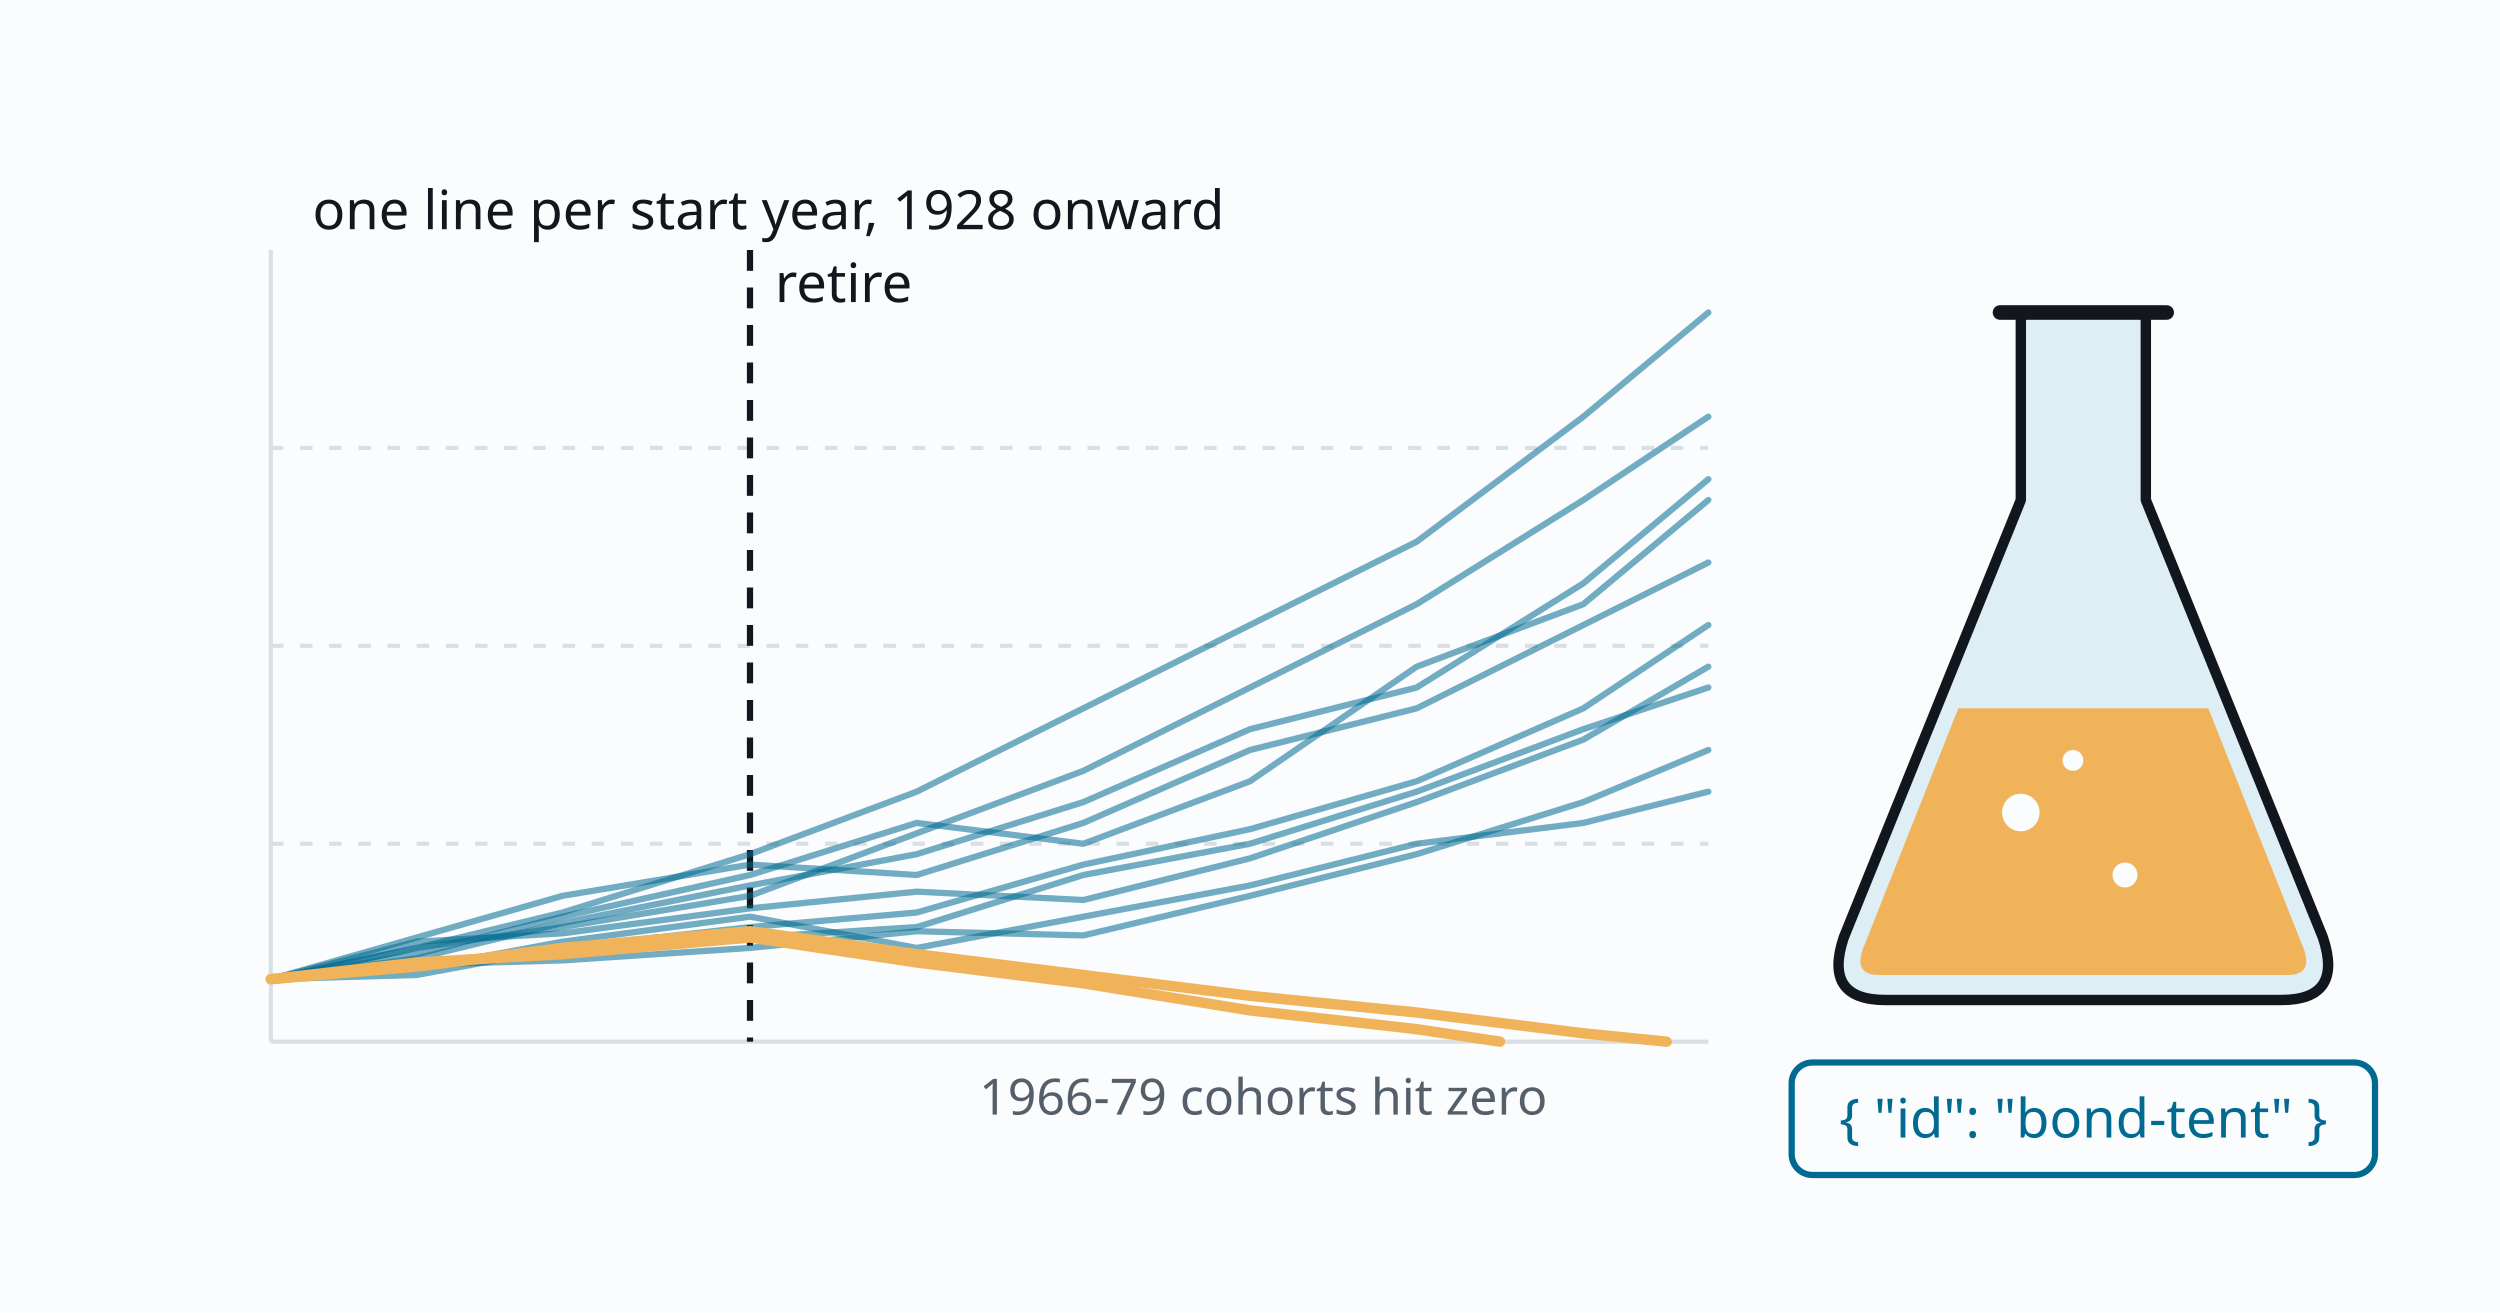
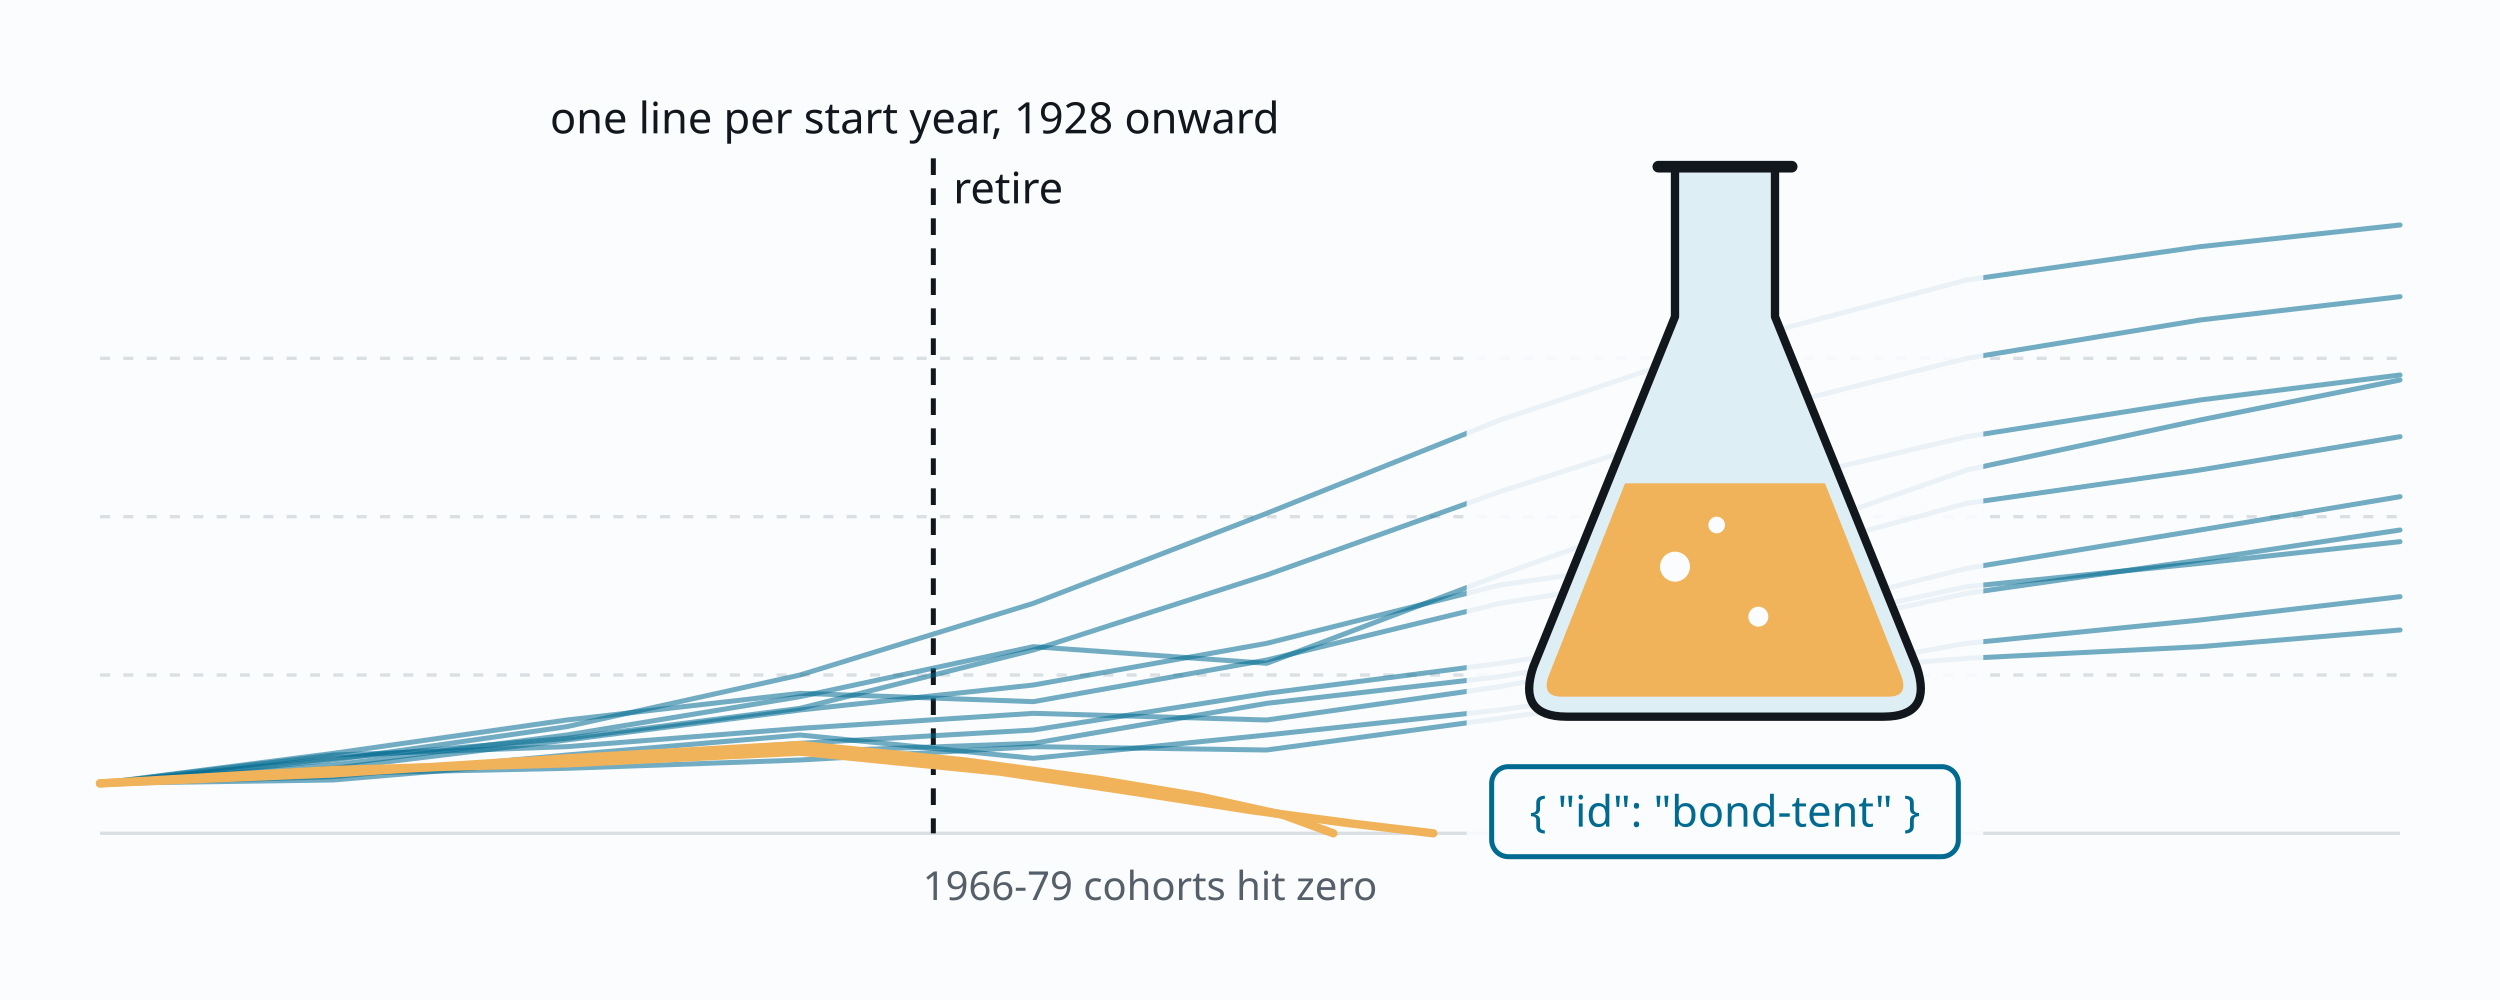
- <svg xmlns="http://www.w3.org/2000/svg" viewBox="0 0 1200 630" width="1200" height="630">
-   <rect width="1200" height="630" fill="#fafcfe" />
+ <svg xmlns="http://www.w3.org/2000/svg" viewBox="0 0 1500 600" width="1500" height="600">
+   <rect width="1500" height="600" fill="#fafcfe" />
  <g stroke="#d9dfe3" stroke-width="2">
-     <line x1="130" y1="500" x2="820" y2="500" />
-     <line x1="130" y1="120" x2="130" y2="500" />
-     <line x1="130" y1="405" x2="820" y2="405" stroke-dasharray="6 8" />
-     <line x1="130" y1="310" x2="820" y2="310" stroke-dasharray="6 8" />
-     <line x1="130" y1="215" x2="820" y2="215" stroke-dasharray="6 8" />
+     <line x1="60" y1="500" x2="1440" y2="500" />
+     <line x1="60" y1="405" x2="1440" y2="405" stroke-dasharray="6 8" />
+     <line x1="60" y1="310" x2="1440" y2="310" stroke-dasharray="6 8" />
+     <line x1="60" y1="215" x2="1440" y2="215" stroke-dasharray="6 8" />
  </g>
-   <line x1="360" y1="120" x2="360" y2="500" stroke="#11171d" stroke-width="3" stroke-dasharray="10 8" />
-   <text x="372" y="145" font-family="IBM Plex Sans" font-size="26" fill="#11171d">retire</text>
+   <line x1="560" y1="95" x2="560" y2="500" stroke="#11171d" stroke-width="3" stroke-dasharray="10 8" />
+   <text x="572" y="122" font-family="IBM Plex Sans" font-size="26" fill="#11171d">retire</text>
  <g fill="none" stroke="#006a90" stroke-width="3" stroke-opacity="0.55" stroke-linejoin="round" stroke-linecap="round">
-     <polyline points="130,470 200,455 270,445 360,430 440,400 520,370 600,330 680,290 760,240 820,200" />
-     <polyline points="130,470 200,462 270,458 360,450 440,445 520,420 600,405 680,380 760,350 820,330" />
-     <polyline points="130,470 200,450 270,430 360,415 440,420 520,395 600,360 680,340 760,300 820,270" />
-     <polyline points="130,470 200,465 270,452 360,440 440,455 520,440 600,425 680,405 760,395 820,380" />
-     <polyline points="130,470 200,458 270,440 360,420 440,395 520,405 600,375 680,320 760,290 820,240" />
-     <polyline points="130,470 200,463 270,461 360,455 440,447 520,449 600,430 680,410 760,385 820,360" />
-     <polyline points="130,470 200,455 270,438 360,410 440,380 520,340 600,300 680,260 760,200 820,150" />
-     <polyline points="130,470 200,468 270,455 360,445 440,438 520,415 600,398 680,375 760,340 820,300" />
-     <polyline points="130,470 200,452 270,448 360,436 440,428 520,432 600,412 680,385 760,355 820,320" />
-     <polyline points="130,470 200,460 270,443 360,425 440,410 520,385 600,350 680,330 760,280 820,230" />
+     <polyline points="60,470 200,455 340,443 480,425 620,390 760,345 900,295 1040,250 1180,215 1320,192 1440,178" />
+     <polyline points="60,470 200,463 340,458 480,451 620,446 760,422 900,406 1040,382 1180,352 1320,338 1440,325" />
+     <polyline points="60,470 200,452 340,432 480,416 620,421 760,396 900,362 1040,340 1180,302 1320,282 1440,262" />
+     <polyline points="60,470 200,466 340,453 480,441 620,455 760,441 900,426 1040,406 1180,395 1320,388 1440,378" />
+     <polyline points="60,470 200,459 340,441 480,418 620,388 760,398 900,345 1040,295 1180,262 1320,240 1440,225" />
+     <polyline points="60,470 200,464 340,461 480,456 620,448 760,450 900,431 1040,411 1180,386 1320,372 1440,358" />
+     <polyline points="60,470 200,456 340,436 480,405 620,362 760,308 900,252 1040,205 1180,168 1320,148 1440,135" />
+     <polyline points="60,470 200,468 340,456 480,446 620,438 760,416 900,398 1040,376 1180,341 1320,318 1440,298" />
+     <polyline points="60,470 200,453 340,448 480,437 620,428 760,432 900,412 1040,386 1180,356 1320,336 1440,318" />
+     <polyline points="60,470 200,461 340,444 480,426 620,411 760,386 900,351 1040,331 1180,282 1320,252 1440,228" />
  </g>
  <g fill="none" stroke="#f0b35a" stroke-width="5" stroke-linejoin="round" stroke-linecap="round">
-     <polyline points="130,470 200,462 270,458 360,450 440,462 520,472 600,485 680,494 720,500" />
-     <polyline points="130,470 200,464 270,455 360,447 440,458 520,468 600,478 680,486 760,496 800,500" />
+     <polyline points="60,470 200,462 340,458 480,451 600,463 680,475 750,486 810,494 860,500" />
+     <polyline points="60,470 200,464 340,455 480,447 580,457 660,468 720,478 770,489 800,500" />
  </g>
-   <text x="470" y="535" font-family="IBM Plex Sans" font-size="24" fill="#555f69">1966-79 cohorts hit zero</text>
-   <text x="150" y="110" font-family="IBM Plex Sans" font-size="26" fill="#11171d">one line per start year, 1928 onward</text>
-   <g transform="translate(900 150)">
+   <text x="690" y="540" font-family="IBM Plex Sans" font-size="24" fill="#555f69" text-anchor="middle">1966-79 cohorts hit zero</text>
+   <text x="330" y="80" font-family="IBM Plex Sans" font-size="26" fill="#11171d">one line per start year, 1928 onward</text>
+   <rect x="880" y="78" width="310" height="452" rx="20" fill="#fafcfe" opacity="0.88" />
+   <g transform="translate(935 100)">
    <path d="M70,0 H130 V90 L215,300 Q225,330 195,330 H5 Q-25,330 -15,300 L70,90 Z" fill="#deeef5" stroke="#11171d" stroke-width="5" stroke-linejoin="round" />
    <path d="M40,190 L160,190 L206,306 Q210,318 198,318 H2 Q-10,318 -6,306 Z" fill="#f0b35a" />
    <line x1="60" y1="0" x2="140" y2="0" stroke="#11171d" stroke-width="7" stroke-linecap="round" />
    <circle cx="70" cy="240" r="9" fill="#fafcfe" />
    <circle cx="120" cy="270" r="6" fill="#fafcfe" />
    <circle cx="95" cy="215" r="5" fill="#fafcfe" />
    <rect x="-40" y="360" width="280" height="54" rx="10" fill="#fafcfe" stroke="#006a90" stroke-width="3" />
    <text x="100" y="396" font-family="IBM Plex Sans" font-size="26" fill="#006a90" text-anchor="middle">{ "id": "bond-tent" }</text>
  </g>
</svg>
